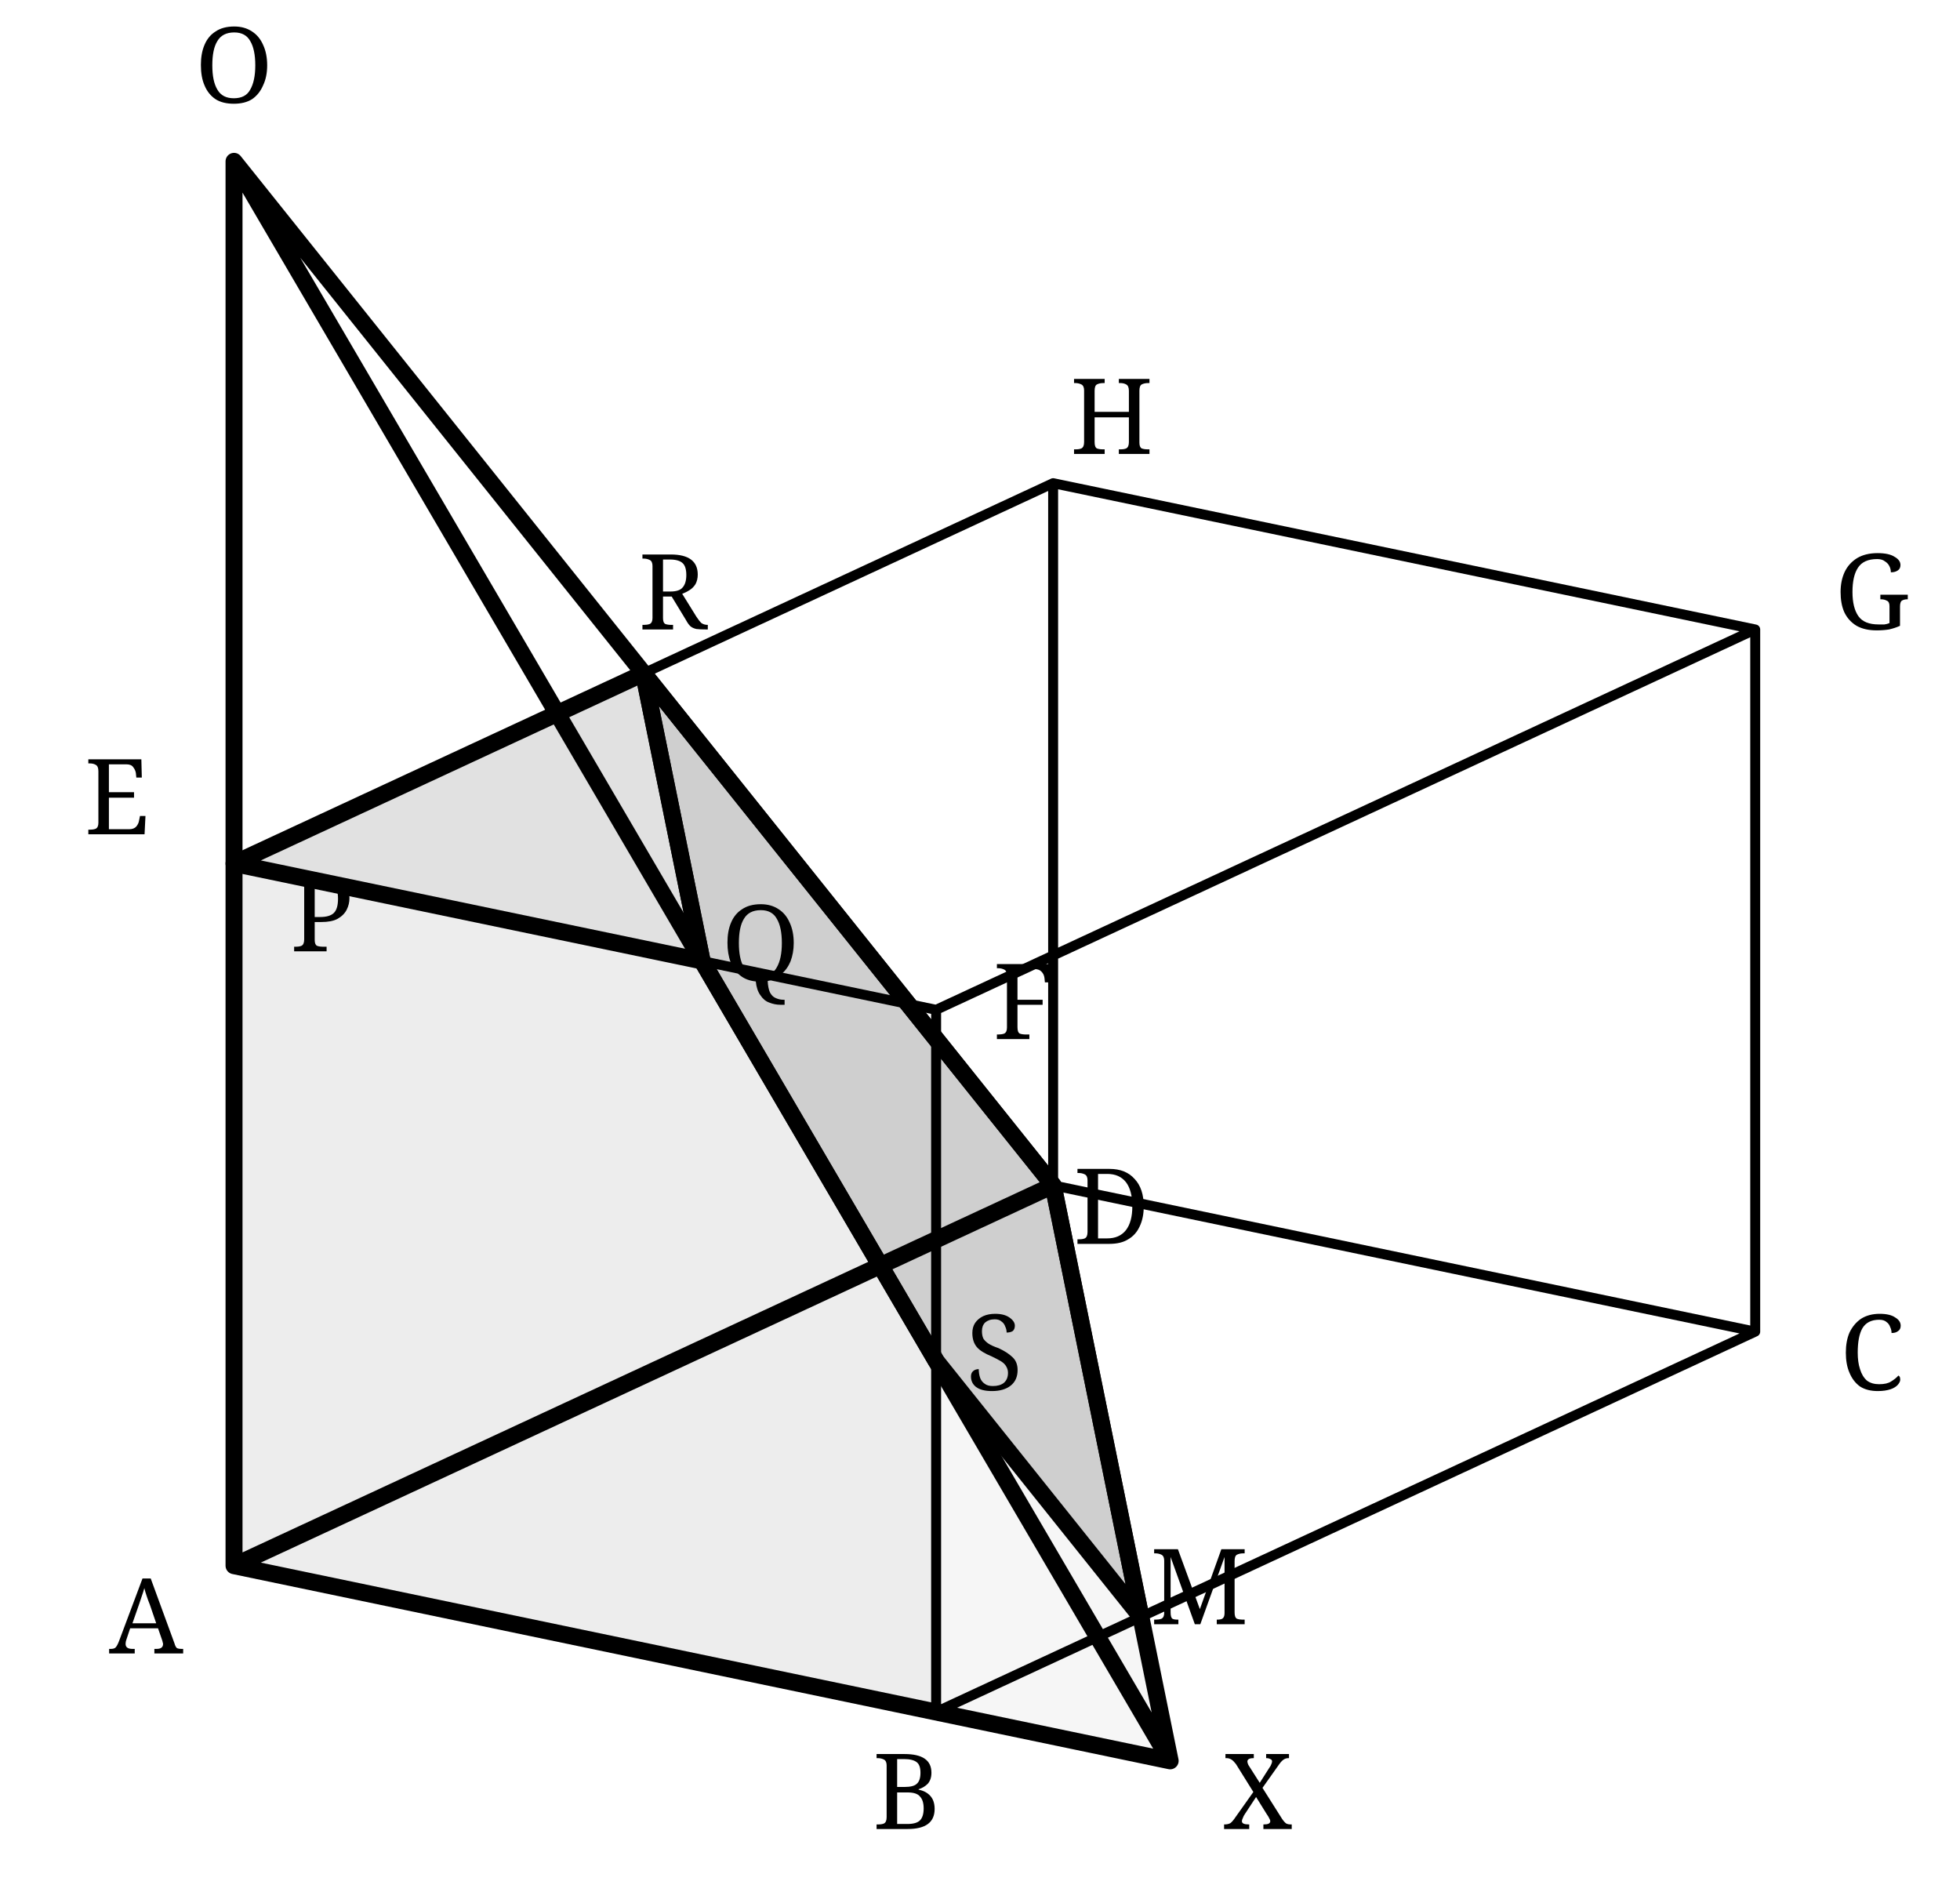
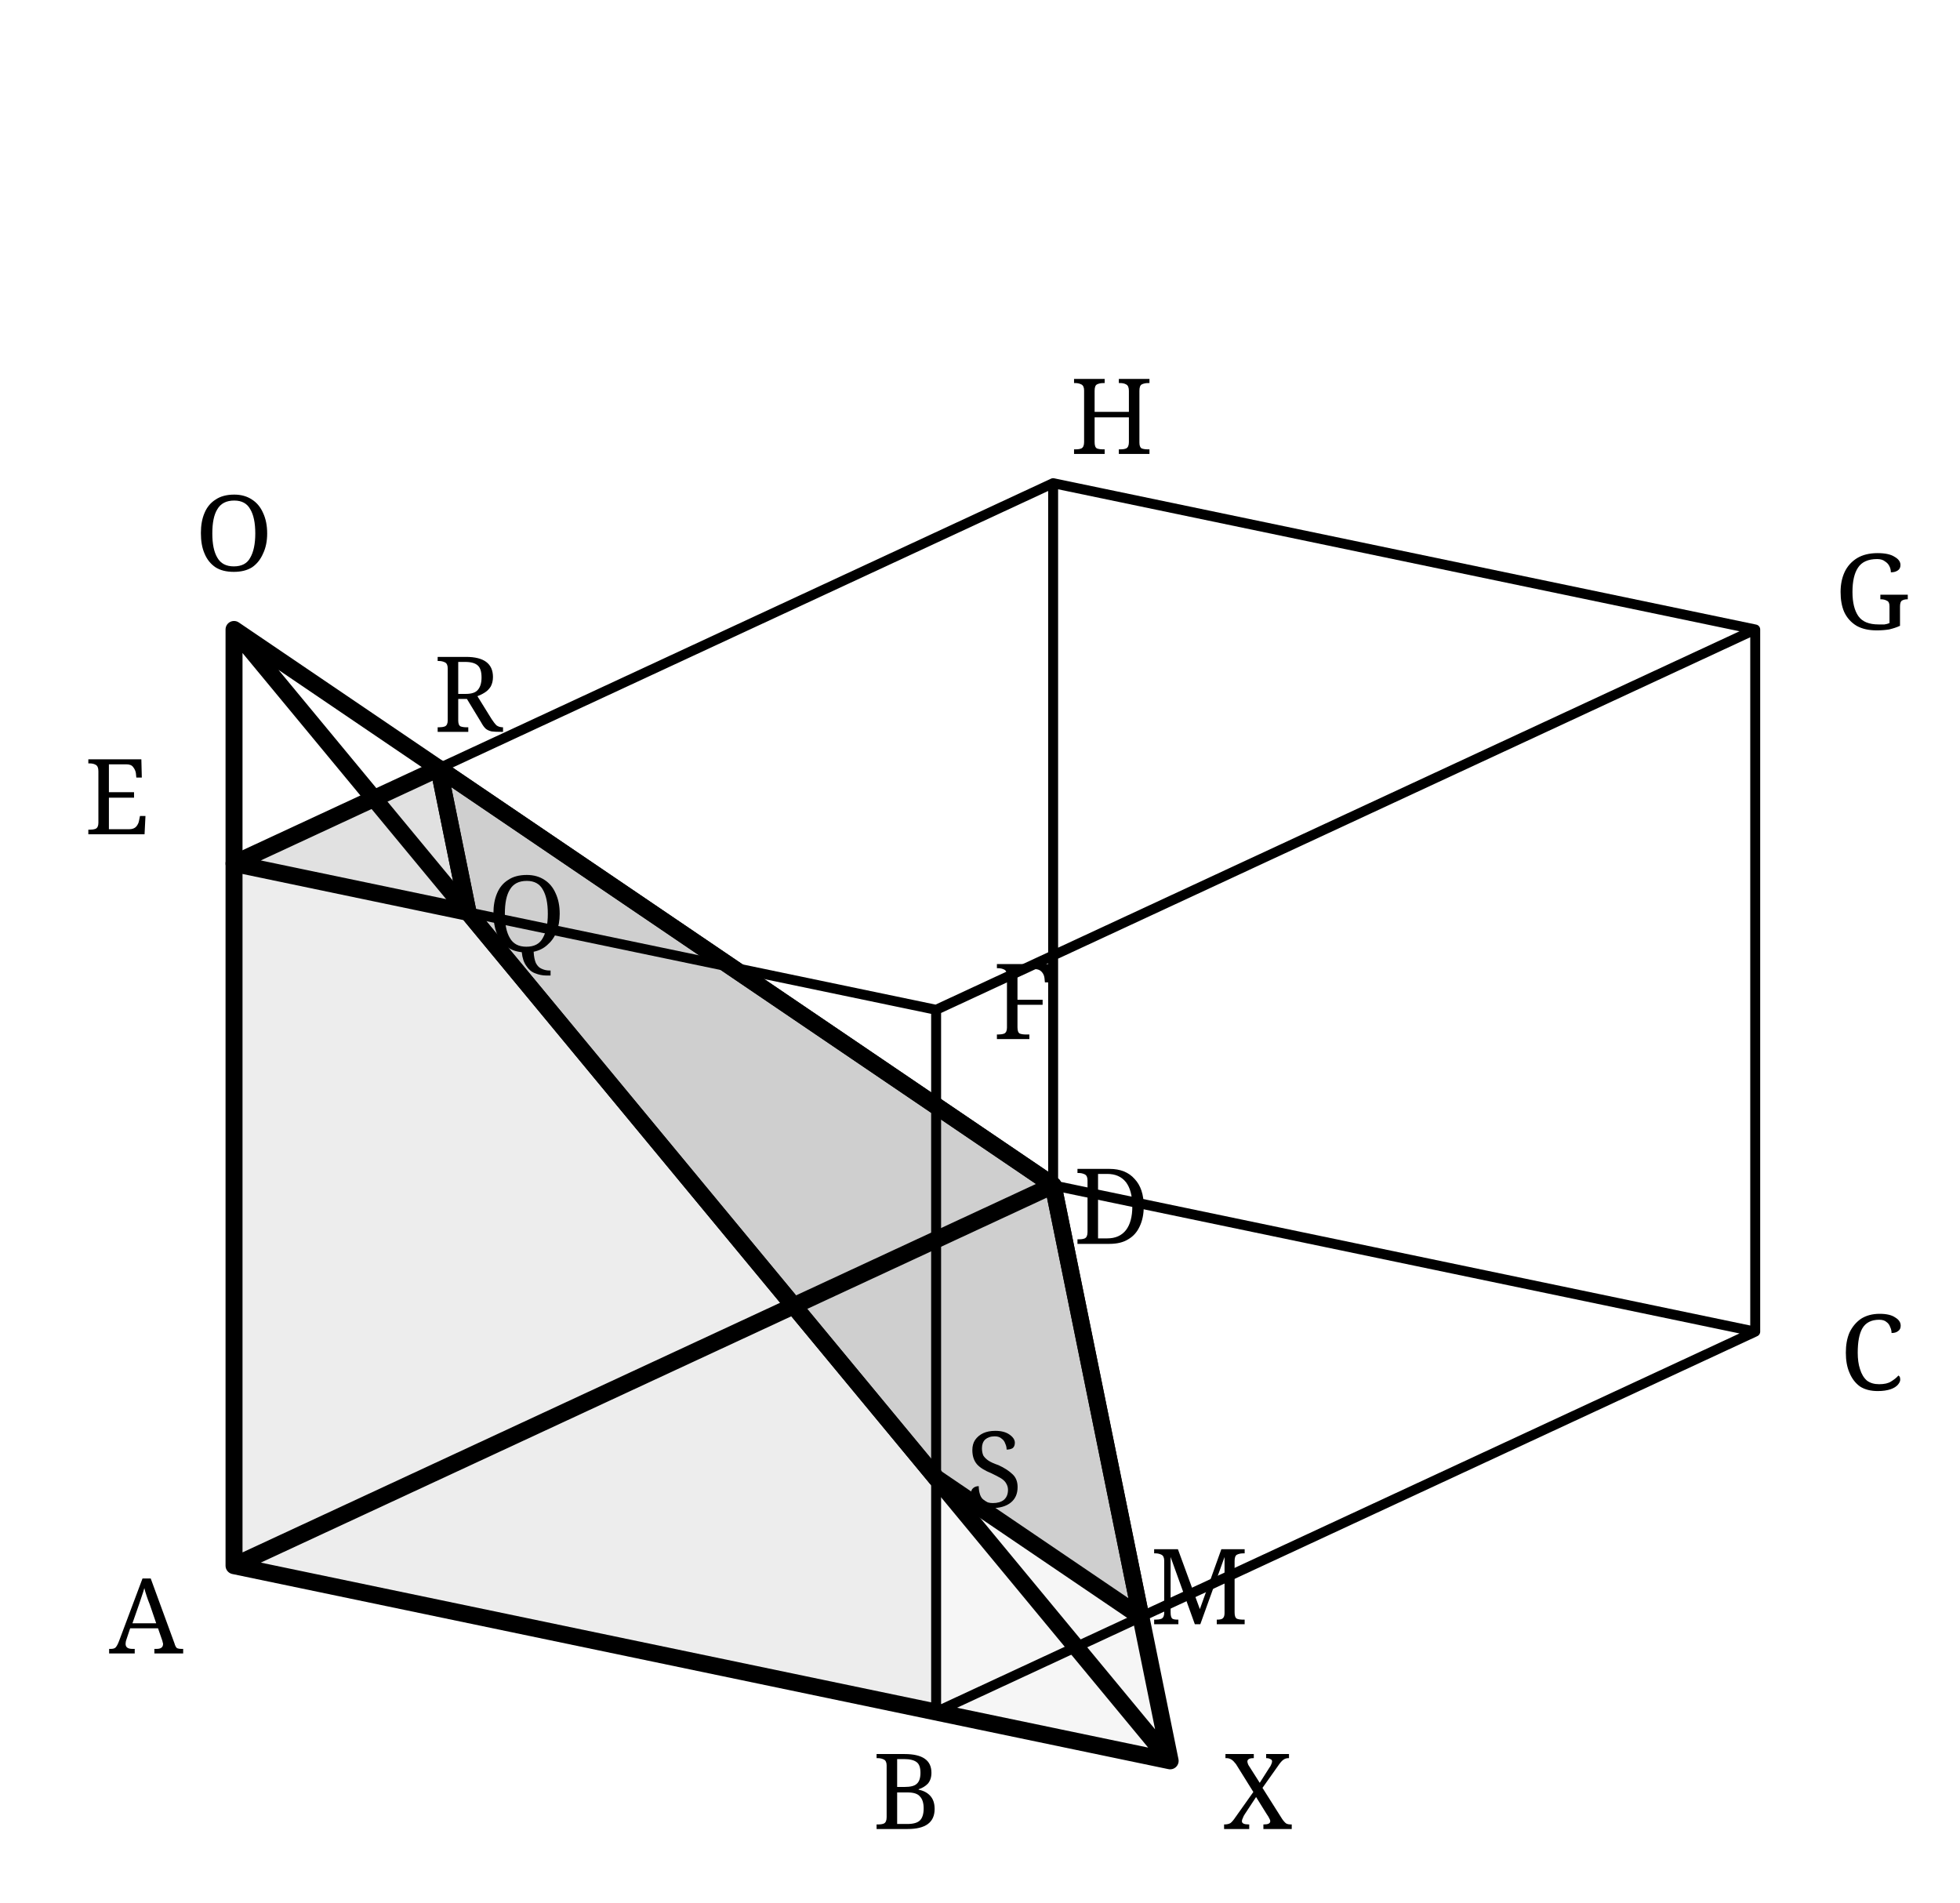
<svg xmlns="http://www.w3.org/2000/svg" width="68mm" height="66mm" viewBox="-3 -3 67 64">
  <defs>
    <style>
      .box{stroke:#000;stroke-width:.34;fill:none;stroke-linecap:round;stroke-linejoin:round}
      .main{stroke:#000;stroke-width:.58;fill:none;stroke-linecap:round;stroke-linejoin:round}
      .guide{stroke:#000;stroke-width:.34;fill:none;stroke-dasharray:1.4 1.5}
      .solid{fill:#ededed;stroke:none}
      .cut{fill:#cfcfcf;stroke:none}
      .top{fill:#e1e1e1;stroke:none}
      .missing{fill:#f6f6f6;stroke:none}
      .label{font-family:"CMU Serif","Computer Modern Serif",serif;font-size:3.6px;fill:#000}
    </style>
  </defs>
-   <polygon class="solid" points="5,50 29,55 29,43 21,29.33 5,26" />
-   <polygon class="solid" points="5,50 5,26 19,19.5 33,37" />
+   <polygon class="solid" points="5,50 29,55 29,47 13,27.67 5,26" />
+   <polygon class="solid" points="5,50 5,26 12,22.75 33,37" />
  <polygon class="solid" points="5,50 29,55 36,51.75 33,37" />
-   <polygon class="top" points="5,26 21,29.33 19,19.5" />
-   <polygon class="cut" points="21,29.33 19,19.5 33,37 36,51.75 29,43" />
-   <polygon class="missing" points="29,55 37,56.67 36,51.75 29,43" />
+   <polygon class="top" points="5,26 13,27.67 12,22.75" />
+   <polygon class="cut" points="13,27.67 12,22.75 33,37 36,51.75 29,47" />
+   <polygon class="missing" points="29,55 37,56.67 36,51.75 29,47" />
  <path class="box" d="M5 50 L29 55 L57 42 L33 37 Z M5 26 L29 31 L57 18 L33 13 Z M5 50 L5 26 M29 55 L29 31 M57 42 L57 18 M33 37 L33 13" />
-   <path class="main" d="M5 2 L5 50 M5 2 L37 56.67 M5 2 L33 37 M5 50 L37 56.67 L33 37 Z" />
-   <path class="main" d="M21 29.33 L19 19.5 L33 37 L36 51.75 L29 43 Z" />
-   <path class="main" d="M5 26 L21 29.33 L19 19.5 Z" />
-   <path class="guide" d="M29 55 L37 56.67 L36 51.75 L29 43 M36 51.75 L33 37 M5 2 L5 26" />
+   <path class="main" d="M5 18 L5 50 M5 18 L37 56.67 M5 18 L33 37 M5 50 L37 56.67 L33 37 Z" />
+   <path class="main" d="M13 27.67 L12 22.75 L33 37 L36 51.75 L29 47 Z" />
+   <path class="main" d="M5 26 L13 27.67 L12 22.75 Z" />
+   <path class="guide" d="M29 55 L37 56.67 L36 51.75 L29 47 M36 51.75 L33 37 M5 18 L5 26" />
  <g class="label" text-anchor="middle">
    <text x="2" y="53">A</text>
    <text x="28" y="59">B</text>
    <text x="61" y="44">C</text>
    <text x="35" y="39">D</text>
    <text x="1" y="25">E</text>
    <text x="32" y="32">F</text>
    <text x="61" y="18">G</text>
    <text x="35" y="12">H</text>
-     <text x="8" y="29">P</text>
-     <text x="23" y="30">Q</text>
-     <text x="20" y="18">R</text>
-     <text x="5" y="0">O</text>
+     <text x="15" y="29">Q</text>
+     <text x="13" y="21.5">R</text>
+     <text x="5" y="16">O</text>
    <text x="38" y="52">M</text>
-     <text x="31" y="44">S</text>
+     <text x="31" y="48">S</text>
    <text x="40" y="59">X</text>
  </g>
</svg>
